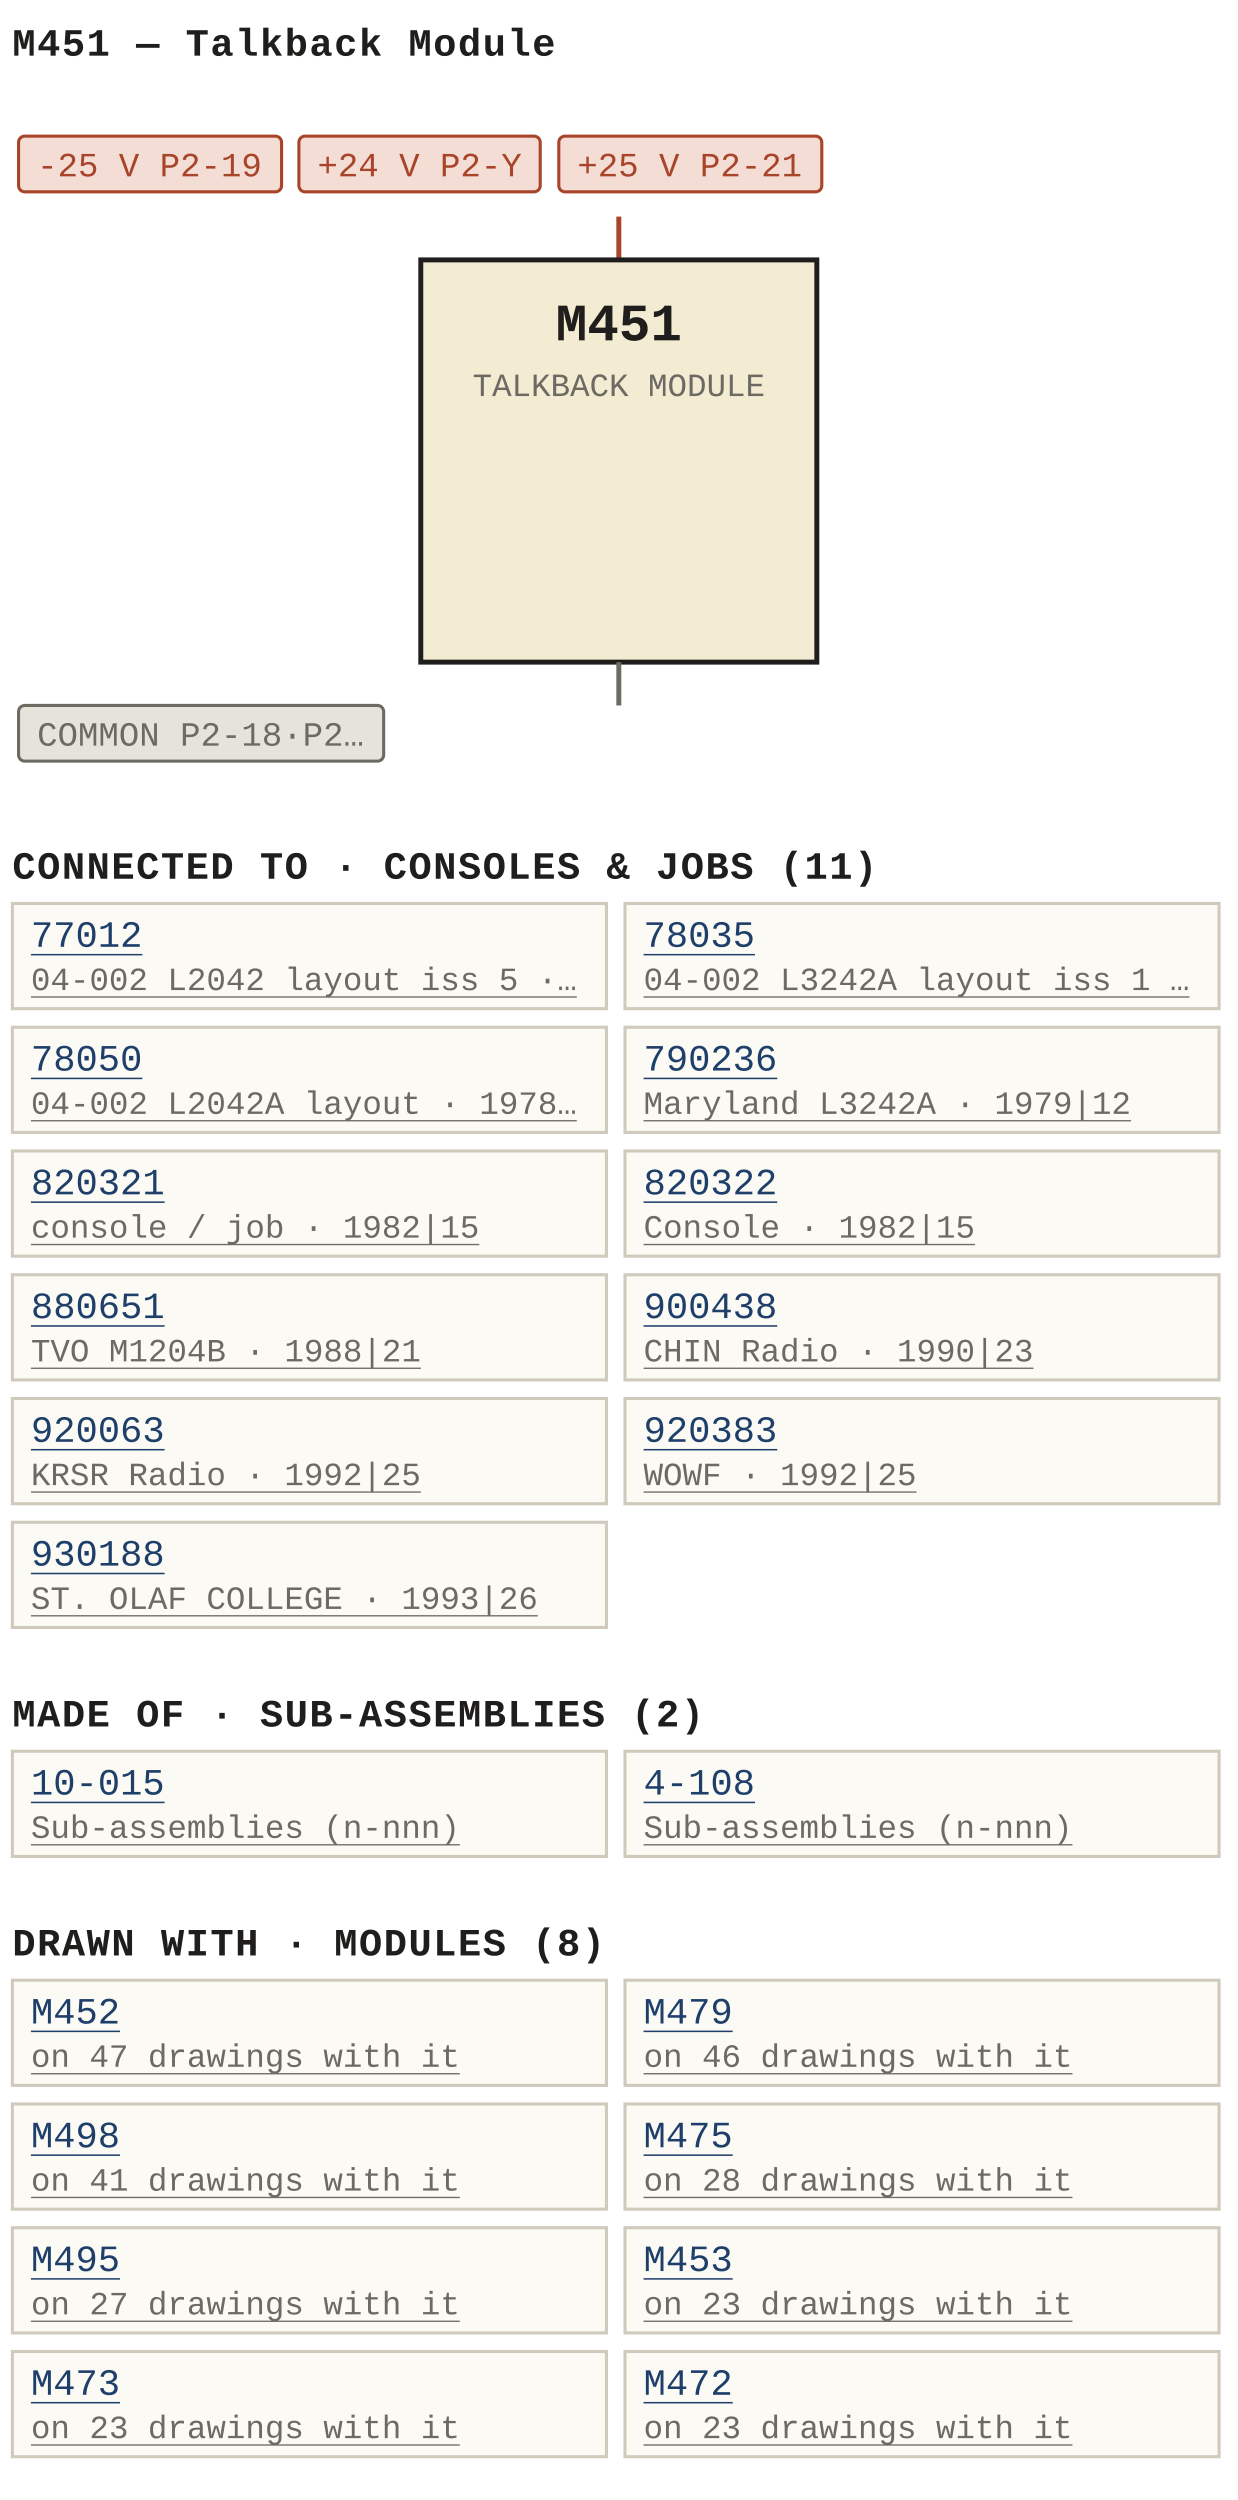
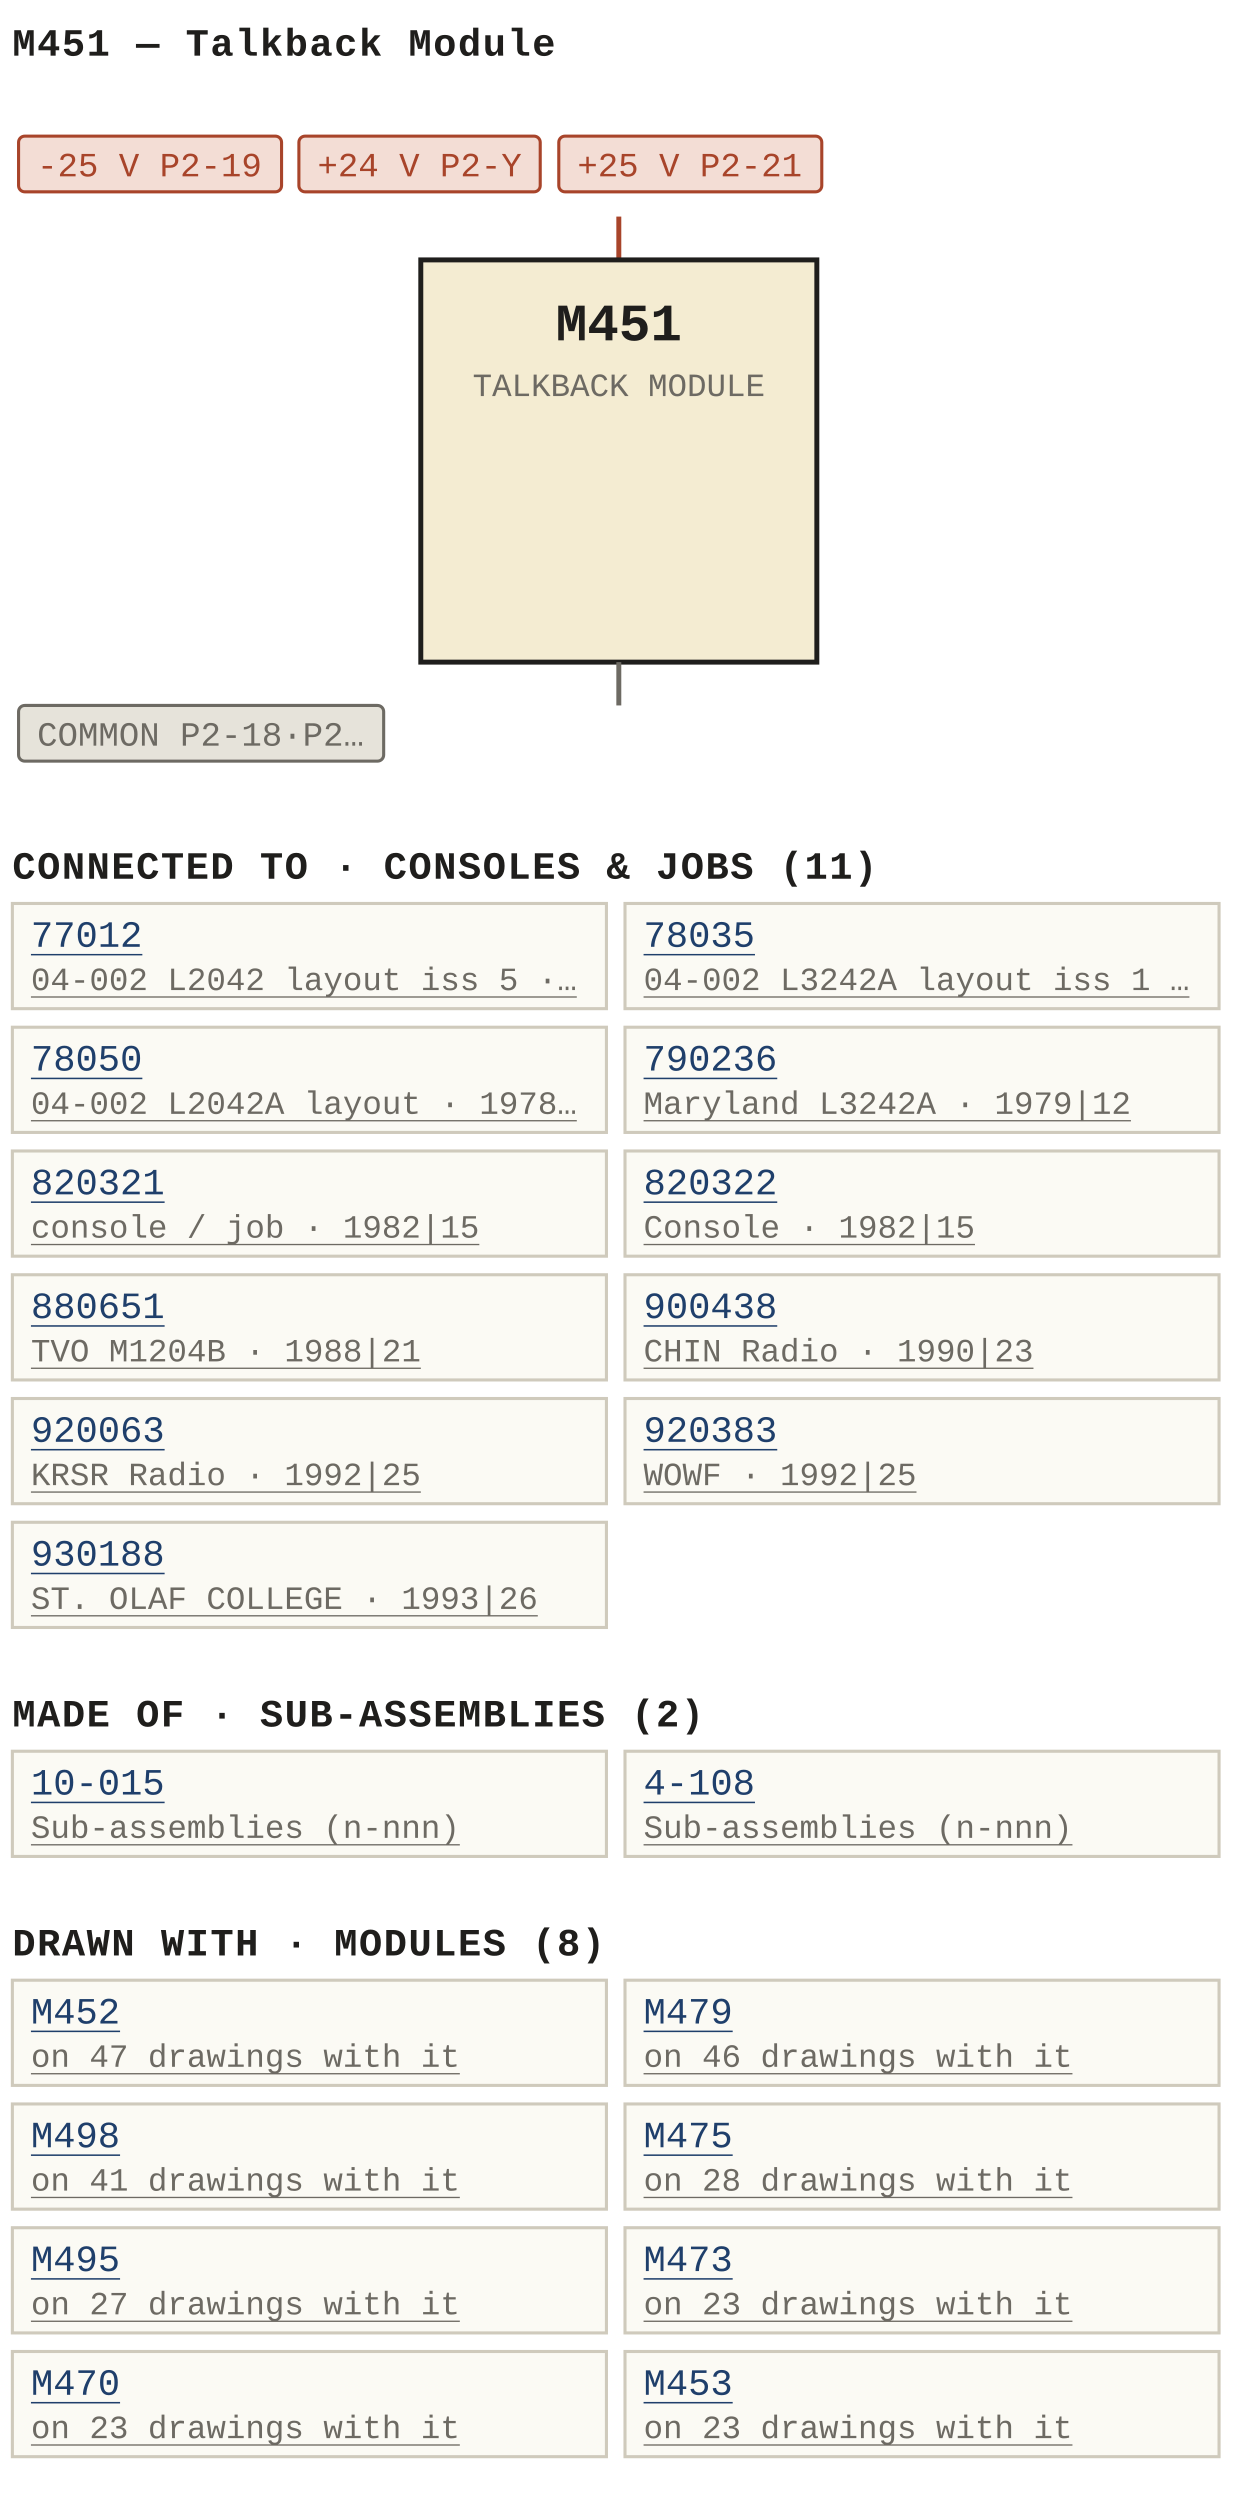
<svg xmlns="http://www.w3.org/2000/svg" class="wp" viewBox="0 0 400 808" width="400" height="808" role="img" aria-label="M451 connections" style="width:100%;max-width:500px;height:auto;background:#fbfaf4">
  <style>.wp text{font-family:"Courier Prime","Courier New",Courier,monospace;fill:#1f1e1c;font-size:12px} .wp .f{fill:#6d6a63;font-size:10.5px} .wp .h{font-size:12.5px;font-weight:700;letter-spacing:.04em} .wp .b{font-size:17px;font-weight:700} .wp a text{fill:#1f3f6b;text-decoration:underline} .wp a:hover rect{fill:#efe9d2}</style>
  <text x="4" y="18" class="h">M451 — Talkback Module</text>
  <rect x="6" y="44" width="85" height="18" rx="2" fill="#f3ddd5" stroke="#a8442a" />
  <text x="12" y="57" style="font-size:11px;fill:#a8442a">-25 V P2-19</text>
  <rect x="96.6" y="44" width="78" height="18" rx="2" fill="#f3ddd5" stroke="#a8442a" />
  <text x="102.6" y="57" style="font-size:11px;fill:#a8442a">+24 V P2-Y</text>
  <rect x="180.6" y="44" width="85" height="18" rx="2" fill="#f3ddd5" stroke="#a8442a" />
  <text x="186.6" y="57" style="font-size:11px;fill:#a8442a">+25 V P2-21</text>
  <line x1="200.0" y1="70" x2="200.0" y2="84" stroke="#a8442a" stroke-width="1.6" />
  <rect x="136" y="84" width="128" height="130" fill="#f4ecd2" stroke="#1f1e1c" stroke-width="1.6" />
  <text x="200.0" y="110" class="b" text-anchor="middle">M451</text>
  <text x="200.0" y="128" class="f" text-anchor="middle">TALKBACK MODULE</text>
  <line x1="200.0" y1="214" x2="200.0" y2="228" stroke="#6d6a63" stroke-width="1.6" />
  <rect x="6" y="228" width="118" height="18" rx="2" fill="#e6e3da" stroke="#6d6a63" />
  <text x="12" y="241" style="font-size:11px;fill:#6d6a63">COMMON P2-18·P2…</text>
  <text x="4" y="284" class="h">CONNECTED TO · CONSOLES &amp; JOBS (11)</text>
  <a href="../../PAGES/Job-77012.html">
    <rect x="4" y="292" width="192" height="34" fill="#fbfaf4" stroke="#cfcabc" />
    <text x="10" y="306">77012</text>
    <text x="10" y="320" class="f">04-002 L2042 layout iss 5 ·…</text>
  </a>
  <a href="../../PAGES/Job-78035.html">
    <rect x="202" y="292" width="192" height="34" fill="#fbfaf4" stroke="#cfcabc" />
    <text x="208" y="306">78035</text>
    <text x="208" y="320" class="f">04-002 L3242A layout iss 1 …</text>
  </a>
  <a href="../../PAGES/Job-78050.html">
    <rect x="4" y="332" width="192" height="34" fill="#fbfaf4" stroke="#cfcabc" />
    <text x="10" y="346">78050</text>
    <text x="10" y="360" class="f">04-002 L2042A layout · 1978…</text>
  </a>
  <a href="../../PAGES/Job-790236.html">
    <rect x="202" y="332" width="192" height="34" fill="#fbfaf4" stroke="#cfcabc" />
    <text x="208" y="346">790236</text>
    <text x="208" y="360" class="f">Maryland L3242A · 1979|12</text>
  </a>
  <a href="../../PAGES/Job-820321.html">
    <rect x="4" y="372" width="192" height="34" fill="#fbfaf4" stroke="#cfcabc" />
    <text x="10" y="386">820321</text>
    <text x="10" y="400" class="f">console / job · 1982|15</text>
  </a>
  <a href="../../PAGES/Job-820322.html">
    <rect x="202" y="372" width="192" height="34" fill="#fbfaf4" stroke="#cfcabc" />
    <text x="208" y="386">820322</text>
    <text x="208" y="400" class="f">Console · 1982|15</text>
  </a>
  <a href="../../PAGES/Job-880651.html">
    <rect x="4" y="412" width="192" height="34" fill="#fbfaf4" stroke="#cfcabc" />
    <text x="10" y="426">880651</text>
    <text x="10" y="440" class="f">TVO M1204B · 1988|21</text>
  </a>
  <a href="../../PAGES/Job-900438.html">
    <rect x="202" y="412" width="192" height="34" fill="#fbfaf4" stroke="#cfcabc" />
    <text x="208" y="426">900438</text>
    <text x="208" y="440" class="f">CHIN Radio · 1990|23</text>
  </a>
  <a href="../../PAGES/Job-920063.html">
    <rect x="4" y="452" width="192" height="34" fill="#fbfaf4" stroke="#cfcabc" />
    <text x="10" y="466">920063</text>
    <text x="10" y="480" class="f">KRSR Radio · 1992|25</text>
  </a>
  <a href="../../PAGES/Job-920383.html">
    <rect x="202" y="452" width="192" height="34" fill="#fbfaf4" stroke="#cfcabc" />
    <text x="208" y="466">920383</text>
    <text x="208" y="480" class="f">WOWF · 1992|25</text>
  </a>
  <a href="../../PAGES/Job-930188.html">
    <rect x="4" y="492" width="192" height="34" fill="#fbfaf4" stroke="#cfcabc" />
    <text x="10" y="506">930188</text>
    <text x="10" y="520" class="f">ST. OLAF COLLEGE · 1993|26</text>
  </a>
  <text x="4" y="558" class="h">MADE OF · SUB-ASSEMBLIES (2)</text>
  <a href="../../PAGES/Register-Sub-assemblies-n-nnn.html#10-015">
    <rect x="4" y="566" width="192" height="34" fill="#fbfaf4" stroke="#cfcabc" />
    <text x="10" y="580">10-015</text>
    <text x="10" y="594" class="f">Sub-assemblies (n-nnn)</text>
  </a>
  <a href="../../PAGES/Register-Sub-assemblies-n-nnn.html#4-108">
    <rect x="202" y="566" width="192" height="34" fill="#fbfaf4" stroke="#cfcabc" />
    <text x="208" y="580">4-108</text>
    <text x="208" y="594" class="f">Sub-assemblies (n-nnn)</text>
  </a>
  <text x="4" y="632" class="h">DRAWN WITH · MODULES (8)</text>
  <a href="../../PAGES/M452.html">
    <rect x="4" y="640" width="192" height="34" fill="#fbfaf4" stroke="#cfcabc" />
    <text x="10" y="654">M452</text>
    <text x="10" y="668" class="f">on 47 drawings with it</text>
  </a>
  <a href="../../PAGES/M479.html">
    <rect x="202" y="640" width="192" height="34" fill="#fbfaf4" stroke="#cfcabc" />
    <text x="208" y="654">M479</text>
    <text x="208" y="668" class="f">on 46 drawings with it</text>
  </a>
  <a href="../../PAGES/M498.html">
    <rect x="4" y="680" width="192" height="34" fill="#fbfaf4" stroke="#cfcabc" />
    <text x="10" y="694">M498</text>
    <text x="10" y="708" class="f">on 41 drawings with it</text>
  </a>
  <a href="../../PAGES/M475.html">
    <rect x="202" y="680" width="192" height="34" fill="#fbfaf4" stroke="#cfcabc" />
    <text x="208" y="694">M475</text>
    <text x="208" y="708" class="f">on 28 drawings with it</text>
  </a>
  <a href="../../PAGES/M495.html">
    <rect x="4" y="720" width="192" height="34" fill="#fbfaf4" stroke="#cfcabc" />
    <text x="10" y="734">M495</text>
    <text x="10" y="748" class="f">on 27 drawings with it</text>
  </a>
-   <a href="../../PAGES/M453.html">
+   <a href="../../PAGES/M473.html">
    <rect x="202" y="720" width="192" height="34" fill="#fbfaf4" stroke="#cfcabc" />
-     <text x="208" y="734">M453</text>
+     <text x="208" y="734">M473</text>
    <text x="208" y="748" class="f">on 23 drawings with it</text>
  </a>
-   <a href="../../PAGES/M473.html">
+   <a href="../../PAGES/M470.html">
    <rect x="4" y="760" width="192" height="34" fill="#fbfaf4" stroke="#cfcabc" />
-     <text x="10" y="774">M473</text>
+     <text x="10" y="774">M470</text>
    <text x="10" y="788" class="f">on 23 drawings with it</text>
  </a>
-   <a href="../../PAGES/M472.html">
+   <a href="../../PAGES/M453.html">
    <rect x="202" y="760" width="192" height="34" fill="#fbfaf4" stroke="#cfcabc" />
-     <text x="208" y="774">M472</text>
+     <text x="208" y="774">M453</text>
    <text x="208" y="788" class="f">on 23 drawings with it</text>
  </a>
</svg>
